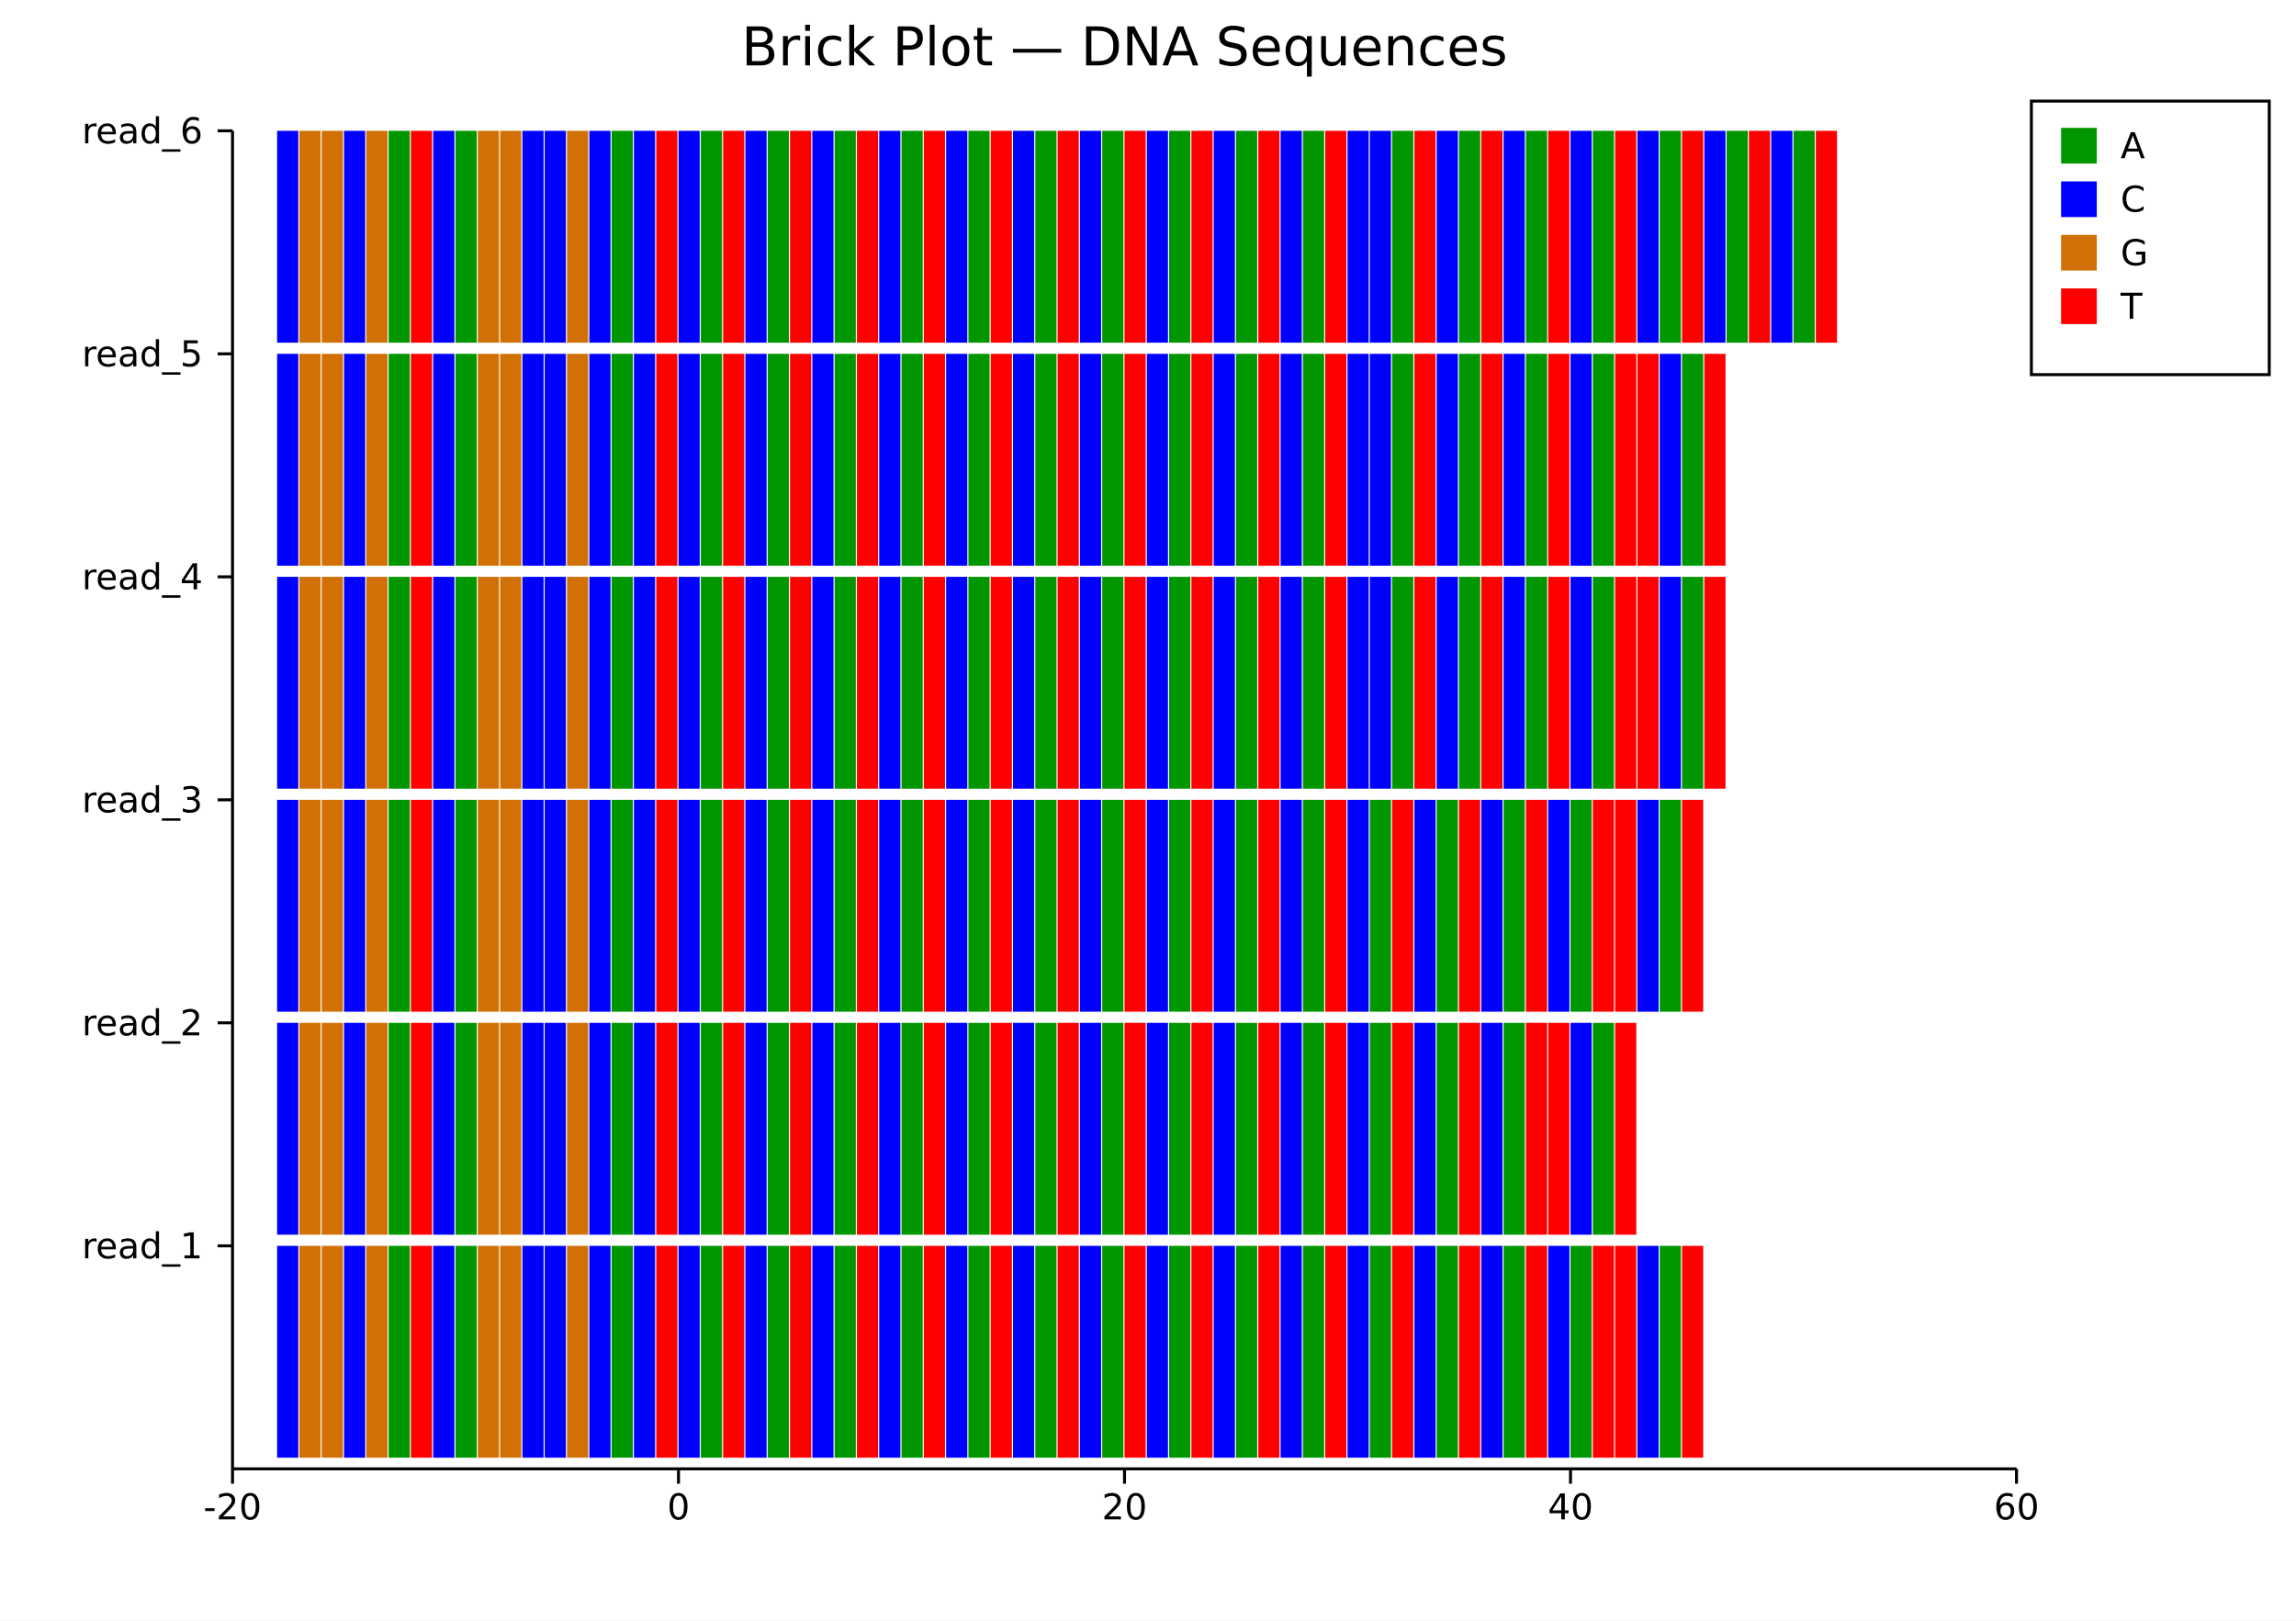
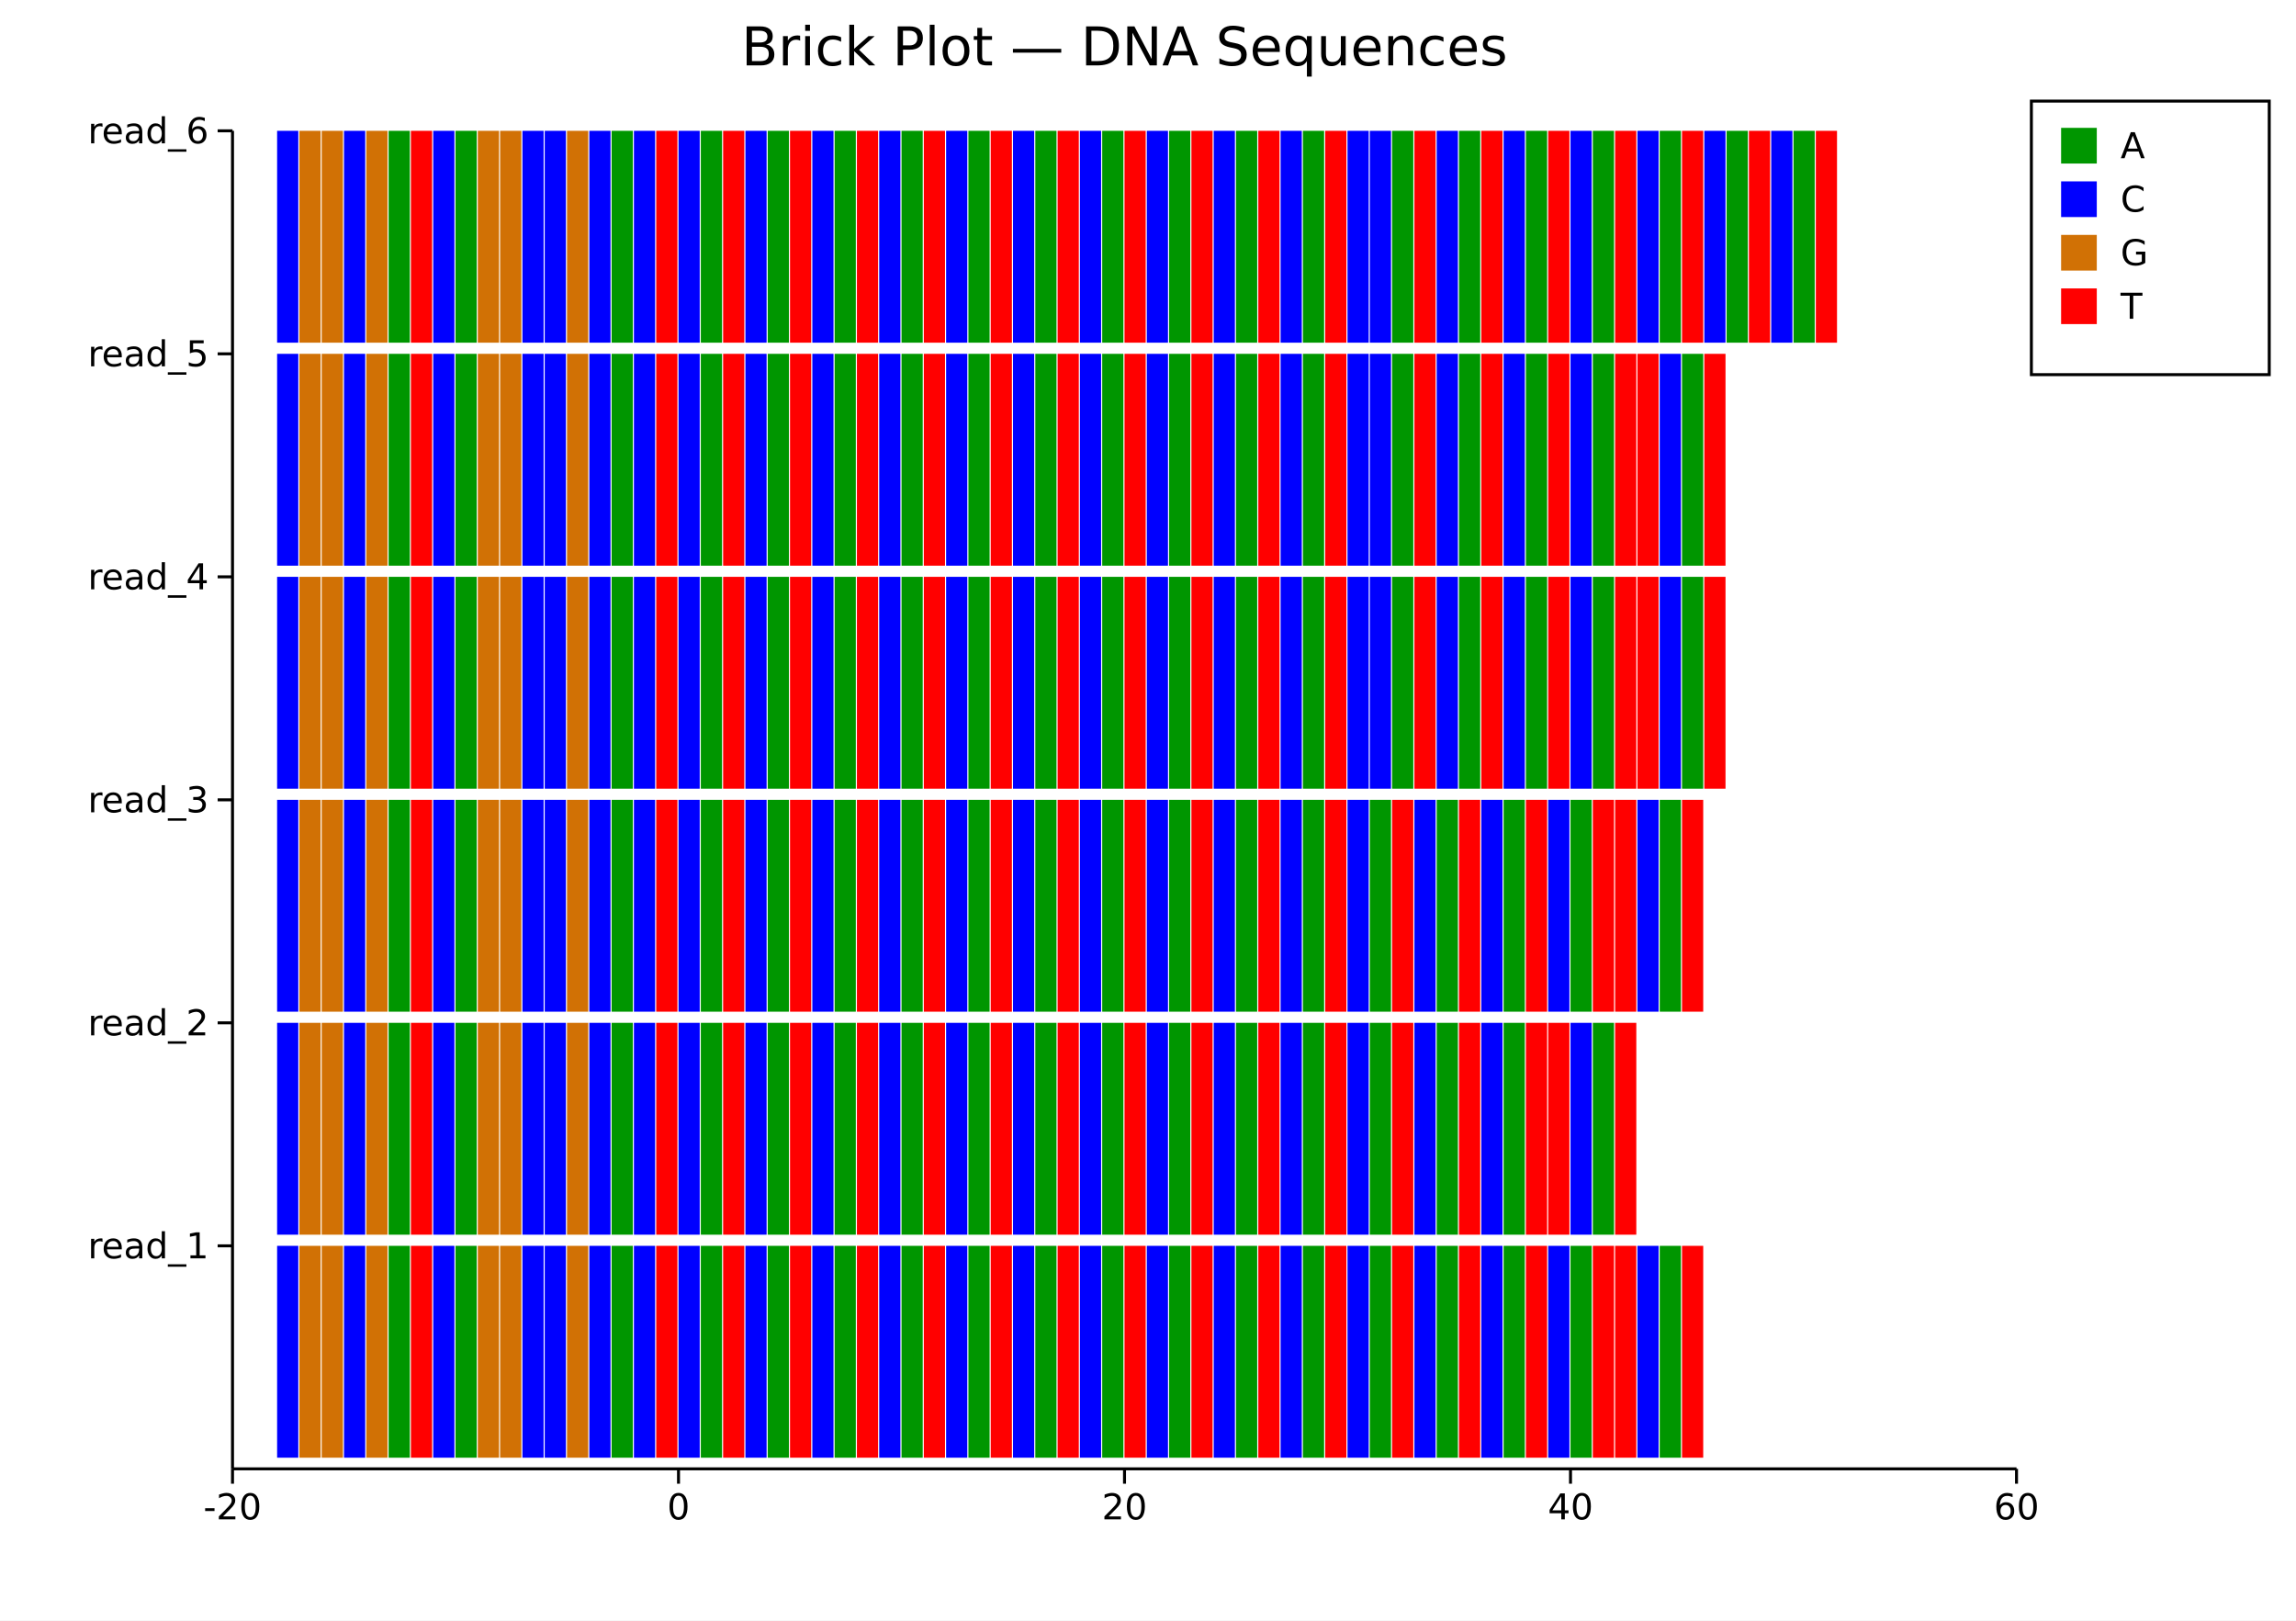
<svg xmlns="http://www.w3.org/2000/svg" width="772.2" height="545" font-family="DejaVu Sans, Liberation Sans, Arial, sans-serif" fill="black">
  <rect width="100%" height="100%" fill="white" />
  <line x1="78.2" y1="494" x2="678.2" y2="494" stroke="#000000" stroke-width="1" />
  <line x1="78.2" y1="44" x2="78.2" y2="494" stroke="#000000" stroke-width="1" />
-   <text x="68.2" y="423.2" font-size="12" text-anchor="end">read_1</text>
+   <text x="70.2" y="423.2" font-size="12" text-anchor="end">read_1</text>
  <line x1="73.2" y1="419" x2="78.2" y2="419" stroke="#000000" stroke-width="1" />
-   <text x="68.2" y="348.2" font-size="12" text-anchor="end">read_2</text>
+   <text x="70.2" y="348.2" font-size="12" text-anchor="end">read_2</text>
  <line x1="73.2" y1="344" x2="78.2" y2="344" stroke="#000000" stroke-width="1" />
-   <text x="68.2" y="273.2" font-size="12" text-anchor="end">read_3</text>
+   <text x="70.2" y="273.2" font-size="12" text-anchor="end">read_3</text>
  <line x1="73.2" y1="269" x2="78.2" y2="269" stroke="#000000" stroke-width="1" />
-   <text x="68.2" y="198.2" font-size="12" text-anchor="end">read_4</text>
+   <text x="70.2" y="198.2" font-size="12" text-anchor="end">read_4</text>
  <line x1="73.2" y1="194" x2="78.2" y2="194" stroke="#000000" stroke-width="1" />
-   <text x="68.2" y="123.2" font-size="12" text-anchor="end">read_5</text>
+   <text x="70.2" y="123.2" font-size="12" text-anchor="end">read_5</text>
  <line x1="73.2" y1="119" x2="78.2" y2="119" stroke="#000000" stroke-width="1" />
-   <text x="68.2" y="48.2" font-size="12" text-anchor="end">read_6</text>
+   <text x="70.2" y="48.2" font-size="12" text-anchor="end">read_6</text>
  <line x1="73.2" y1="44" x2="78.2" y2="44" stroke="#000000" stroke-width="1" />
  <line x1="78.2" y1="494" x2="78.2" y2="499" stroke="#000000" stroke-width="1" />
  <text x="78.2" y="511" font-size="12" text-anchor="middle">-20</text>
  <line x1="228.2" y1="494" x2="228.2" y2="499" stroke="#000000" stroke-width="1" />
  <text x="228.2" y="511" font-size="12" text-anchor="middle">0</text>
  <line x1="378.2" y1="494" x2="378.2" y2="499" stroke="#000000" stroke-width="1" />
  <text x="378.2" y="511" font-size="12" text-anchor="middle">20</text>
  <line x1="528.2" y1="494" x2="528.2" y2="499" stroke="#000000" stroke-width="1" />
  <text x="528.2" y="511" font-size="12" text-anchor="middle">40</text>
  <line x1="678.2" y1="494" x2="678.2" y2="499" stroke="#000000" stroke-width="1" />
  <text x="678.2" y="511" font-size="12" text-anchor="middle">60</text>
  <text x="378.2" y="22" font-size="18" text-anchor="middle">Brick Plot — DNA Sequences</text>
  <rect x="93.2" y="419" width="7.13" height="71.25" fill="#0000ff" />
  <rect x="100.7" y="419" width="7.13" height="71.25" fill="#d17105" />
  <rect x="108.2" y="419" width="7.13" height="71.25" fill="#d17105" />
  <rect x="115.7" y="419" width="7.13" height="71.25" fill="#0000ff" />
  <rect x="123.2" y="419" width="7.13" height="71.25" fill="#d17105" />
  <rect x="130.7" y="419" width="7.13" height="71.25" fill="#009600" />
  <rect x="138.2" y="419" width="7.13" height="71.25" fill="#ff0000" />
  <rect x="145.7" y="419" width="7.13" height="71.25" fill="#0000ff" />
  <rect x="153.2" y="419" width="7.13" height="71.25" fill="#009600" />
  <rect x="160.7" y="419" width="7.13" height="71.25" fill="#d17105" />
  <rect x="168.2" y="419" width="7.13" height="71.25" fill="#d17105" />
  <rect x="175.7" y="419" width="7.13" height="71.25" fill="#0000ff" />
  <rect x="183.2" y="419" width="7.13" height="71.25" fill="#0000ff" />
  <rect x="190.7" y="419" width="7.13" height="71.25" fill="#d17105" />
  <rect x="198.2" y="419" width="7.13" height="71.25" fill="#0000ff" />
  <rect x="205.7" y="419" width="7.13" height="71.25" fill="#009600" />
  <rect x="213.2" y="419" width="7.13" height="71.25" fill="#0000ff" />
  <rect x="220.7" y="419" width="7.13" height="71.25" fill="#ff0000" />
  <rect x="228.2" y="419" width="7.13" height="71.25" fill="#0000ff" />
  <rect x="235.7" y="419" width="7.13" height="71.25" fill="#009600" />
  <rect x="243.2" y="419" width="7.13" height="71.25" fill="#ff0000" />
  <rect x="250.7" y="419" width="7.13" height="71.25" fill="#0000ff" />
  <rect x="258.2" y="419" width="7.13" height="71.25" fill="#009600" />
  <rect x="265.7" y="419" width="7.13" height="71.25" fill="#ff0000" />
  <rect x="273.2" y="419" width="7.13" height="71.25" fill="#0000ff" />
  <rect x="280.7" y="419" width="7.13" height="71.25" fill="#009600" />
  <rect x="288.2" y="419" width="7.13" height="71.25" fill="#ff0000" />
  <rect x="295.7" y="419" width="7.13" height="71.25" fill="#0000ff" />
  <rect x="303.2" y="419" width="7.13" height="71.25" fill="#009600" />
  <rect x="310.7" y="419" width="7.13" height="71.25" fill="#ff0000" />
  <rect x="318.2" y="419" width="7.13" height="71.25" fill="#0000ff" />
  <rect x="325.7" y="419" width="7.13" height="71.25" fill="#009600" />
  <rect x="333.2" y="419" width="7.13" height="71.25" fill="#ff0000" />
  <rect x="340.7" y="419" width="7.13" height="71.25" fill="#0000ff" />
  <rect x="348.2" y="419" width="7.13" height="71.25" fill="#009600" />
  <rect x="355.7" y="419" width="7.13" height="71.25" fill="#ff0000" />
  <rect x="363.2" y="419" width="7.13" height="71.25" fill="#0000ff" />
  <rect x="370.7" y="419" width="7.13" height="71.25" fill="#009600" />
  <rect x="378.2" y="419" width="7.13" height="71.25" fill="#ff0000" />
  <rect x="385.7" y="419" width="7.13" height="71.25" fill="#0000ff" />
  <rect x="393.2" y="419" width="7.13" height="71.25" fill="#009600" />
  <rect x="400.7" y="419" width="7.13" height="71.25" fill="#ff0000" />
  <rect x="408.2" y="419" width="7.13" height="71.25" fill="#0000ff" />
  <rect x="415.7" y="419" width="7.13" height="71.25" fill="#009600" />
  <rect x="423.2" y="419" width="7.13" height="71.25" fill="#ff0000" />
  <rect x="430.7" y="419" width="7.13" height="71.25" fill="#0000ff" />
  <rect x="438.2" y="419" width="7.13" height="71.25" fill="#009600" />
  <rect x="445.7" y="419" width="7.13" height="71.25" fill="#ff0000" />
  <rect x="453.2" y="419" width="7.13" height="71.25" fill="#0000ff" />
  <rect x="460.7" y="419" width="7.13" height="71.25" fill="#009600" />
  <rect x="468.2" y="419" width="7.13" height="71.25" fill="#ff0000" />
  <rect x="475.7" y="419" width="7.13" height="71.25" fill="#0000ff" />
  <rect x="483.2" y="419" width="7.13" height="71.25" fill="#009600" />
  <rect x="490.7" y="419" width="7.13" height="71.25" fill="#ff0000" />
  <rect x="498.2" y="419" width="7.13" height="71.25" fill="#0000ff" />
  <rect x="505.7" y="419" width="7.13" height="71.25" fill="#009600" />
  <rect x="513.2" y="419" width="7.13" height="71.25" fill="#ff0000" />
  <rect x="520.7" y="419" width="7.13" height="71.25" fill="#0000ff" />
  <rect x="528.2" y="419" width="7.13" height="71.25" fill="#009600" />
  <rect x="535.7" y="419" width="7.13" height="71.25" fill="#ff0000" />
  <rect x="543.2" y="419" width="7.13" height="71.25" fill="#ff0000" />
  <rect x="550.7" y="419" width="7.13" height="71.25" fill="#0000ff" />
  <rect x="558.2" y="419" width="7.13" height="71.25" fill="#009600" />
  <rect x="565.7" y="419" width="7.13" height="71.25" fill="#ff0000" />
  <rect x="93.2" y="344" width="7.13" height="71.25" fill="#0000ff" />
  <rect x="100.7" y="344" width="7.13" height="71.25" fill="#d17105" />
  <rect x="108.2" y="344" width="7.13" height="71.25" fill="#d17105" />
  <rect x="115.7" y="344" width="7.13" height="71.25" fill="#0000ff" />
  <rect x="123.2" y="344" width="7.13" height="71.25" fill="#d17105" />
  <rect x="130.7" y="344" width="7.13" height="71.25" fill="#009600" />
  <rect x="138.2" y="344" width="7.13" height="71.25" fill="#ff0000" />
  <rect x="145.7" y="344" width="7.13" height="71.25" fill="#0000ff" />
  <rect x="153.2" y="344" width="7.13" height="71.25" fill="#009600" />
  <rect x="160.7" y="344" width="7.13" height="71.25" fill="#d17105" />
  <rect x="168.2" y="344" width="7.13" height="71.25" fill="#d17105" />
  <rect x="175.7" y="344" width="7.13" height="71.25" fill="#0000ff" />
  <rect x="183.2" y="344" width="7.13" height="71.25" fill="#0000ff" />
  <rect x="190.7" y="344" width="7.13" height="71.25" fill="#d17105" />
  <rect x="198.2" y="344" width="7.13" height="71.25" fill="#0000ff" />
  <rect x="205.7" y="344" width="7.13" height="71.25" fill="#009600" />
  <rect x="213.2" y="344" width="7.13" height="71.25" fill="#0000ff" />
  <rect x="220.7" y="344" width="7.13" height="71.25" fill="#ff0000" />
  <rect x="228.2" y="344" width="7.13" height="71.25" fill="#0000ff" />
  <rect x="235.7" y="344" width="7.13" height="71.25" fill="#009600" />
  <rect x="243.2" y="344" width="7.13" height="71.25" fill="#ff0000" />
  <rect x="250.7" y="344" width="7.13" height="71.25" fill="#0000ff" />
  <rect x="258.2" y="344" width="7.13" height="71.25" fill="#009600" />
  <rect x="265.7" y="344" width="7.13" height="71.25" fill="#ff0000" />
  <rect x="273.2" y="344" width="7.13" height="71.25" fill="#0000ff" />
  <rect x="280.7" y="344" width="7.13" height="71.25" fill="#009600" />
  <rect x="288.2" y="344" width="7.13" height="71.25" fill="#ff0000" />
  <rect x="295.7" y="344" width="7.13" height="71.25" fill="#0000ff" />
  <rect x="303.2" y="344" width="7.13" height="71.25" fill="#009600" />
  <rect x="310.7" y="344" width="7.13" height="71.25" fill="#ff0000" />
  <rect x="318.2" y="344" width="7.13" height="71.25" fill="#0000ff" />
  <rect x="325.7" y="344" width="7.13" height="71.25" fill="#009600" />
  <rect x="333.2" y="344" width="7.13" height="71.25" fill="#ff0000" />
  <rect x="340.7" y="344" width="7.13" height="71.25" fill="#0000ff" />
  <rect x="348.2" y="344" width="7.13" height="71.25" fill="#009600" />
  <rect x="355.7" y="344" width="7.13" height="71.25" fill="#ff0000" />
  <rect x="363.2" y="344" width="7.13" height="71.25" fill="#0000ff" />
  <rect x="370.7" y="344" width="7.13" height="71.25" fill="#009600" />
  <rect x="378.2" y="344" width="7.13" height="71.25" fill="#ff0000" />
  <rect x="385.7" y="344" width="7.13" height="71.25" fill="#0000ff" />
  <rect x="393.2" y="344" width="7.13" height="71.25" fill="#009600" />
  <rect x="400.7" y="344" width="7.13" height="71.25" fill="#ff0000" />
  <rect x="408.2" y="344" width="7.13" height="71.25" fill="#0000ff" />
  <rect x="415.7" y="344" width="7.13" height="71.25" fill="#009600" />
  <rect x="423.2" y="344" width="7.13" height="71.25" fill="#ff0000" />
  <rect x="430.7" y="344" width="7.13" height="71.25" fill="#0000ff" />
  <rect x="438.2" y="344" width="7.13" height="71.25" fill="#009600" />
  <rect x="445.7" y="344" width="7.13" height="71.25" fill="#ff0000" />
  <rect x="453.2" y="344" width="7.13" height="71.25" fill="#0000ff" />
  <rect x="460.7" y="344" width="7.13" height="71.25" fill="#009600" />
  <rect x="468.2" y="344" width="7.13" height="71.25" fill="#ff0000" />
  <rect x="475.7" y="344" width="7.13" height="71.25" fill="#0000ff" />
  <rect x="483.2" y="344" width="7.13" height="71.25" fill="#009600" />
  <rect x="490.7" y="344" width="7.13" height="71.25" fill="#ff0000" />
  <rect x="498.2" y="344" width="7.13" height="71.25" fill="#0000ff" />
  <rect x="505.7" y="344" width="7.13" height="71.25" fill="#009600" />
  <rect x="513.2" y="344" width="7.13" height="71.25" fill="#ff0000" />
  <rect x="520.7" y="344" width="7.13" height="71.25" fill="#ff0000" />
  <rect x="528.2" y="344" width="7.13" height="71.25" fill="#0000ff" />
  <rect x="535.7" y="344" width="7.13" height="71.25" fill="#009600" />
  <rect x="543.2" y="344" width="7.13" height="71.25" fill="#ff0000" />
  <rect x="93.2" y="269" width="7.13" height="71.25" fill="#0000ff" />
  <rect x="100.7" y="269" width="7.13" height="71.25" fill="#d17105" />
  <rect x="108.2" y="269" width="7.13" height="71.25" fill="#d17105" />
  <rect x="115.7" y="269" width="7.13" height="71.25" fill="#0000ff" />
  <rect x="123.2" y="269" width="7.13" height="71.25" fill="#d17105" />
  <rect x="130.7" y="269" width="7.13" height="71.25" fill="#009600" />
  <rect x="138.2" y="269" width="7.13" height="71.25" fill="#ff0000" />
  <rect x="145.7" y="269" width="7.13" height="71.25" fill="#0000ff" />
  <rect x="153.2" y="269" width="7.13" height="71.25" fill="#009600" />
  <rect x="160.7" y="269" width="7.13" height="71.25" fill="#d17105" />
  <rect x="168.2" y="269" width="7.13" height="71.25" fill="#d17105" />
  <rect x="175.7" y="269" width="7.13" height="71.25" fill="#0000ff" />
  <rect x="183.2" y="269" width="7.13" height="71.25" fill="#0000ff" />
  <rect x="190.7" y="269" width="7.13" height="71.25" fill="#d17105" />
  <rect x="198.2" y="269" width="7.13" height="71.25" fill="#0000ff" />
  <rect x="205.7" y="269" width="7.13" height="71.25" fill="#009600" />
  <rect x="213.2" y="269" width="7.13" height="71.25" fill="#0000ff" />
  <rect x="220.7" y="269" width="7.13" height="71.25" fill="#ff0000" />
  <rect x="228.2" y="269" width="7.13" height="71.25" fill="#0000ff" />
  <rect x="235.7" y="269" width="7.13" height="71.25" fill="#009600" />
  <rect x="243.2" y="269" width="7.13" height="71.25" fill="#ff0000" />
  <rect x="250.7" y="269" width="7.13" height="71.25" fill="#0000ff" />
  <rect x="258.2" y="269" width="7.13" height="71.25" fill="#009600" />
  <rect x="265.7" y="269" width="7.13" height="71.25" fill="#ff0000" />
  <rect x="273.2" y="269" width="7.13" height="71.25" fill="#0000ff" />
  <rect x="280.7" y="269" width="7.13" height="71.25" fill="#009600" />
  <rect x="288.2" y="269" width="7.13" height="71.25" fill="#ff0000" />
  <rect x="295.7" y="269" width="7.13" height="71.25" fill="#0000ff" />
  <rect x="303.2" y="269" width="7.13" height="71.25" fill="#009600" />
  <rect x="310.7" y="269" width="7.13" height="71.25" fill="#ff0000" />
  <rect x="318.2" y="269" width="7.13" height="71.25" fill="#0000ff" />
  <rect x="325.7" y="269" width="7.13" height="71.25" fill="#009600" />
  <rect x="333.2" y="269" width="7.13" height="71.25" fill="#ff0000" />
  <rect x="340.7" y="269" width="7.13" height="71.25" fill="#0000ff" />
  <rect x="348.2" y="269" width="7.13" height="71.25" fill="#009600" />
  <rect x="355.7" y="269" width="7.13" height="71.25" fill="#ff0000" />
  <rect x="363.2" y="269" width="7.13" height="71.25" fill="#0000ff" />
  <rect x="370.7" y="269" width="7.13" height="71.25" fill="#009600" />
  <rect x="378.2" y="269" width="7.13" height="71.25" fill="#ff0000" />
  <rect x="385.7" y="269" width="7.13" height="71.25" fill="#0000ff" />
  <rect x="393.2" y="269" width="7.13" height="71.25" fill="#009600" />
  <rect x="400.7" y="269" width="7.13" height="71.25" fill="#ff0000" />
  <rect x="408.2" y="269" width="7.13" height="71.25" fill="#0000ff" />
  <rect x="415.7" y="269" width="7.13" height="71.25" fill="#009600" />
  <rect x="423.2" y="269" width="7.13" height="71.25" fill="#ff0000" />
  <rect x="430.7" y="269" width="7.13" height="71.25" fill="#0000ff" />
  <rect x="438.2" y="269" width="7.13" height="71.25" fill="#009600" />
  <rect x="445.7" y="269" width="7.13" height="71.25" fill="#ff0000" />
  <rect x="453.2" y="269" width="7.13" height="71.25" fill="#0000ff" />
  <rect x="460.7" y="269" width="7.13" height="71.25" fill="#009600" />
  <rect x="468.2" y="269" width="7.13" height="71.25" fill="#ff0000" />
  <rect x="475.7" y="269" width="7.13" height="71.25" fill="#0000ff" />
  <rect x="483.2" y="269" width="7.13" height="71.25" fill="#009600" />
  <rect x="490.7" y="269" width="7.13" height="71.25" fill="#ff0000" />
  <rect x="498.2" y="269" width="7.13" height="71.25" fill="#0000ff" />
  <rect x="505.7" y="269" width="7.13" height="71.25" fill="#009600" />
  <rect x="513.2" y="269" width="7.13" height="71.25" fill="#ff0000" />
  <rect x="520.7" y="269" width="7.13" height="71.25" fill="#0000ff" />
  <rect x="528.2" y="269" width="7.13" height="71.25" fill="#009600" />
  <rect x="535.7" y="269" width="7.13" height="71.25" fill="#ff0000" />
  <rect x="543.2" y="269" width="7.13" height="71.25" fill="#ff0000" />
  <rect x="550.7" y="269" width="7.13" height="71.25" fill="#0000ff" />
  <rect x="558.2" y="269" width="7.13" height="71.25" fill="#009600" />
  <rect x="565.7" y="269" width="7.13" height="71.25" fill="#ff0000" />
  <rect x="93.2" y="194" width="7.13" height="71.25" fill="#0000ff" />
  <rect x="100.7" y="194" width="7.13" height="71.25" fill="#d17105" />
  <rect x="108.2" y="194" width="7.13" height="71.25" fill="#d17105" />
  <rect x="115.7" y="194" width="7.13" height="71.25" fill="#0000ff" />
  <rect x="123.2" y="194" width="7.13" height="71.25" fill="#d17105" />
  <rect x="130.7" y="194" width="7.13" height="71.25" fill="#009600" />
  <rect x="138.2" y="194" width="7.13" height="71.25" fill="#ff0000" />
  <rect x="145.7" y="194" width="7.13" height="71.25" fill="#0000ff" />
  <rect x="153.2" y="194" width="7.13" height="71.25" fill="#009600" />
  <rect x="160.7" y="194" width="7.13" height="71.25" fill="#d17105" />
  <rect x="168.2" y="194" width="7.13" height="71.25" fill="#d17105" />
  <rect x="175.7" y="194" width="7.13" height="71.25" fill="#0000ff" />
  <rect x="183.2" y="194" width="7.13" height="71.25" fill="#0000ff" />
  <rect x="190.7" y="194" width="7.13" height="71.25" fill="#d17105" />
  <rect x="198.2" y="194" width="7.13" height="71.25" fill="#0000ff" />
  <rect x="205.7" y="194" width="7.13" height="71.25" fill="#009600" />
  <rect x="213.2" y="194" width="7.13" height="71.25" fill="#0000ff" />
  <rect x="220.7" y="194" width="7.13" height="71.25" fill="#ff0000" />
  <rect x="228.2" y="194" width="7.13" height="71.25" fill="#0000ff" />
  <rect x="235.7" y="194" width="7.13" height="71.25" fill="#009600" />
  <rect x="243.2" y="194" width="7.13" height="71.25" fill="#ff0000" />
  <rect x="250.7" y="194" width="7.13" height="71.25" fill="#0000ff" />
  <rect x="258.2" y="194" width="7.13" height="71.25" fill="#009600" />
  <rect x="265.7" y="194" width="7.13" height="71.25" fill="#ff0000" />
  <rect x="273.2" y="194" width="7.13" height="71.25" fill="#0000ff" />
  <rect x="280.7" y="194" width="7.13" height="71.25" fill="#009600" />
  <rect x="288.2" y="194" width="7.13" height="71.25" fill="#ff0000" />
  <rect x="295.7" y="194" width="7.13" height="71.25" fill="#0000ff" />
  <rect x="303.2" y="194" width="7.13" height="71.25" fill="#009600" />
  <rect x="310.7" y="194" width="7.13" height="71.25" fill="#ff0000" />
  <rect x="318.2" y="194" width="7.13" height="71.25" fill="#0000ff" />
  <rect x="325.7" y="194" width="7.13" height="71.25" fill="#009600" />
  <rect x="333.2" y="194" width="7.13" height="71.25" fill="#ff0000" />
  <rect x="340.7" y="194" width="7.13" height="71.25" fill="#0000ff" />
  <rect x="348.2" y="194" width="7.13" height="71.25" fill="#009600" />
  <rect x="355.7" y="194" width="7.13" height="71.25" fill="#ff0000" />
  <rect x="363.2" y="194" width="7.13" height="71.25" fill="#0000ff" />
  <rect x="370.7" y="194" width="7.13" height="71.25" fill="#009600" />
  <rect x="378.2" y="194" width="7.13" height="71.25" fill="#ff0000" />
  <rect x="385.7" y="194" width="7.13" height="71.25" fill="#0000ff" />
  <rect x="393.2" y="194" width="7.13" height="71.25" fill="#009600" />
  <rect x="400.7" y="194" width="7.13" height="71.25" fill="#ff0000" />
  <rect x="408.2" y="194" width="7.13" height="71.25" fill="#0000ff" />
  <rect x="415.7" y="194" width="7.13" height="71.25" fill="#009600" />
  <rect x="423.2" y="194" width="7.13" height="71.25" fill="#ff0000" />
  <rect x="430.7" y="194" width="7.13" height="71.25" fill="#0000ff" />
  <rect x="438.2" y="194" width="7.13" height="71.25" fill="#009600" />
  <rect x="445.7" y="194" width="7.13" height="71.25" fill="#ff0000" />
  <rect x="453.2" y="194" width="7.13" height="71.25" fill="#0000ff" />
  <rect x="460.7" y="194" width="7.13" height="71.25" fill="#0000ff" />
  <rect x="468.2" y="194" width="7.13" height="71.25" fill="#009600" />
  <rect x="475.7" y="194" width="7.13" height="71.25" fill="#ff0000" />
  <rect x="483.2" y="194" width="7.13" height="71.25" fill="#0000ff" />
  <rect x="490.7" y="194" width="7.13" height="71.25" fill="#009600" />
  <rect x="498.2" y="194" width="7.13" height="71.25" fill="#ff0000" />
  <rect x="505.7" y="194" width="7.13" height="71.25" fill="#0000ff" />
  <rect x="513.2" y="194" width="7.13" height="71.25" fill="#009600" />
  <rect x="520.7" y="194" width="7.13" height="71.25" fill="#ff0000" />
  <rect x="528.2" y="194" width="7.13" height="71.25" fill="#0000ff" />
  <rect x="535.7" y="194" width="7.13" height="71.25" fill="#009600" />
  <rect x="543.2" y="194" width="7.13" height="71.25" fill="#ff0000" />
  <rect x="550.7" y="194" width="7.13" height="71.25" fill="#ff0000" />
  <rect x="558.2" y="194" width="7.13" height="71.25" fill="#0000ff" />
  <rect x="565.7" y="194" width="7.13" height="71.25" fill="#009600" />
  <rect x="573.2" y="194" width="7.13" height="71.25" fill="#ff0000" />
  <rect x="93.2" y="119" width="7.13" height="71.25" fill="#0000ff" />
  <rect x="100.7" y="119" width="7.13" height="71.25" fill="#d17105" />
  <rect x="108.2" y="119" width="7.13" height="71.25" fill="#d17105" />
  <rect x="115.7" y="119" width="7.13" height="71.25" fill="#0000ff" />
  <rect x="123.2" y="119" width="7.13" height="71.25" fill="#d17105" />
  <rect x="130.7" y="119" width="7.13" height="71.25" fill="#009600" />
  <rect x="138.2" y="119" width="7.13" height="71.25" fill="#ff0000" />
  <rect x="145.7" y="119" width="7.13" height="71.25" fill="#0000ff" />
  <rect x="153.2" y="119" width="7.13" height="71.25" fill="#009600" />
  <rect x="160.7" y="119" width="7.13" height="71.25" fill="#d17105" />
  <rect x="168.2" y="119" width="7.13" height="71.25" fill="#d17105" />
  <rect x="175.7" y="119" width="7.13" height="71.25" fill="#0000ff" />
  <rect x="183.2" y="119" width="7.13" height="71.25" fill="#0000ff" />
  <rect x="190.7" y="119" width="7.13" height="71.25" fill="#d17105" />
  <rect x="198.2" y="119" width="7.13" height="71.25" fill="#0000ff" />
  <rect x="205.7" y="119" width="7.13" height="71.25" fill="#009600" />
  <rect x="213.2" y="119" width="7.13" height="71.25" fill="#0000ff" />
  <rect x="220.7" y="119" width="7.13" height="71.25" fill="#ff0000" />
  <rect x="228.2" y="119" width="7.13" height="71.25" fill="#0000ff" />
  <rect x="235.7" y="119" width="7.13" height="71.25" fill="#009600" />
  <rect x="243.2" y="119" width="7.13" height="71.25" fill="#ff0000" />
  <rect x="250.7" y="119" width="7.13" height="71.25" fill="#0000ff" />
  <rect x="258.2" y="119" width="7.13" height="71.25" fill="#009600" />
  <rect x="265.7" y="119" width="7.13" height="71.25" fill="#ff0000" />
  <rect x="273.2" y="119" width="7.13" height="71.25" fill="#0000ff" />
  <rect x="280.7" y="119" width="7.13" height="71.25" fill="#009600" />
  <rect x="288.2" y="119" width="7.13" height="71.25" fill="#ff0000" />
  <rect x="295.7" y="119" width="7.13" height="71.25" fill="#0000ff" />
  <rect x="303.2" y="119" width="7.13" height="71.25" fill="#009600" />
  <rect x="310.7" y="119" width="7.13" height="71.25" fill="#ff0000" />
  <rect x="318.2" y="119" width="7.13" height="71.25" fill="#0000ff" />
  <rect x="325.7" y="119" width="7.13" height="71.25" fill="#009600" />
  <rect x="333.2" y="119" width="7.13" height="71.25" fill="#ff0000" />
  <rect x="340.7" y="119" width="7.13" height="71.25" fill="#0000ff" />
  <rect x="348.2" y="119" width="7.13" height="71.25" fill="#009600" />
  <rect x="355.7" y="119" width="7.13" height="71.25" fill="#ff0000" />
  <rect x="363.2" y="119" width="7.13" height="71.25" fill="#0000ff" />
  <rect x="370.7" y="119" width="7.13" height="71.25" fill="#009600" />
  <rect x="378.2" y="119" width="7.13" height="71.25" fill="#ff0000" />
  <rect x="385.7" y="119" width="7.13" height="71.25" fill="#0000ff" />
  <rect x="393.2" y="119" width="7.13" height="71.25" fill="#009600" />
  <rect x="400.7" y="119" width="7.13" height="71.25" fill="#ff0000" />
  <rect x="408.2" y="119" width="7.13" height="71.25" fill="#0000ff" />
  <rect x="415.7" y="119" width="7.13" height="71.25" fill="#009600" />
  <rect x="423.2" y="119" width="7.13" height="71.25" fill="#ff0000" />
  <rect x="430.7" y="119" width="7.13" height="71.25" fill="#0000ff" />
  <rect x="438.2" y="119" width="7.13" height="71.25" fill="#009600" />
  <rect x="445.7" y="119" width="7.13" height="71.25" fill="#ff0000" />
  <rect x="453.2" y="119" width="7.13" height="71.25" fill="#0000ff" />
  <rect x="460.7" y="119" width="7.13" height="71.25" fill="#0000ff" />
  <rect x="468.2" y="119" width="7.13" height="71.25" fill="#009600" />
  <rect x="475.7" y="119" width="7.13" height="71.25" fill="#ff0000" />
  <rect x="483.2" y="119" width="7.13" height="71.25" fill="#0000ff" />
  <rect x="490.7" y="119" width="7.13" height="71.25" fill="#009600" />
  <rect x="498.2" y="119" width="7.13" height="71.25" fill="#ff0000" />
  <rect x="505.7" y="119" width="7.13" height="71.25" fill="#0000ff" />
  <rect x="513.2" y="119" width="7.13" height="71.25" fill="#009600" />
  <rect x="520.7" y="119" width="7.13" height="71.25" fill="#ff0000" />
  <rect x="528.2" y="119" width="7.13" height="71.25" fill="#0000ff" />
  <rect x="535.7" y="119" width="7.13" height="71.25" fill="#009600" />
  <rect x="543.2" y="119" width="7.13" height="71.25" fill="#ff0000" />
  <rect x="550.7" y="119" width="7.13" height="71.25" fill="#ff0000" />
  <rect x="558.2" y="119" width="7.13" height="71.25" fill="#0000ff" />
  <rect x="565.7" y="119" width="7.13" height="71.25" fill="#009600" />
  <rect x="573.2" y="119" width="7.13" height="71.25" fill="#ff0000" />
  <rect x="93.2" y="44" width="7.13" height="71.25" fill="#0000ff" />
  <rect x="100.7" y="44" width="7.13" height="71.25" fill="#d17105" />
  <rect x="108.2" y="44" width="7.13" height="71.25" fill="#d17105" />
  <rect x="115.7" y="44" width="7.13" height="71.25" fill="#0000ff" />
  <rect x="123.2" y="44" width="7.13" height="71.25" fill="#d17105" />
  <rect x="130.7" y="44" width="7.13" height="71.25" fill="#009600" />
  <rect x="138.2" y="44" width="7.13" height="71.25" fill="#ff0000" />
  <rect x="145.7" y="44" width="7.13" height="71.25" fill="#0000ff" />
  <rect x="153.2" y="44" width="7.13" height="71.25" fill="#009600" />
  <rect x="160.7" y="44" width="7.13" height="71.25" fill="#d17105" />
  <rect x="168.2" y="44" width="7.13" height="71.25" fill="#d17105" />
  <rect x="175.7" y="44" width="7.13" height="71.25" fill="#0000ff" />
  <rect x="183.2" y="44" width="7.13" height="71.25" fill="#0000ff" />
  <rect x="190.7" y="44" width="7.13" height="71.25" fill="#d17105" />
  <rect x="198.2" y="44" width="7.13" height="71.25" fill="#0000ff" />
  <rect x="205.7" y="44" width="7.13" height="71.25" fill="#009600" />
  <rect x="213.2" y="44" width="7.13" height="71.25" fill="#0000ff" />
  <rect x="220.7" y="44" width="7.13" height="71.25" fill="#ff0000" />
  <rect x="228.2" y="44" width="7.13" height="71.25" fill="#0000ff" />
  <rect x="235.7" y="44" width="7.13" height="71.25" fill="#009600" />
  <rect x="243.2" y="44" width="7.13" height="71.25" fill="#ff0000" />
  <rect x="250.7" y="44" width="7.13" height="71.25" fill="#0000ff" />
  <rect x="258.2" y="44" width="7.13" height="71.25" fill="#009600" />
  <rect x="265.7" y="44" width="7.13" height="71.25" fill="#ff0000" />
  <rect x="273.2" y="44" width="7.13" height="71.25" fill="#0000ff" />
  <rect x="280.7" y="44" width="7.13" height="71.25" fill="#009600" />
  <rect x="288.2" y="44" width="7.13" height="71.25" fill="#ff0000" />
  <rect x="295.7" y="44" width="7.13" height="71.25" fill="#0000ff" />
  <rect x="303.2" y="44" width="7.13" height="71.25" fill="#009600" />
  <rect x="310.7" y="44" width="7.13" height="71.25" fill="#ff0000" />
  <rect x="318.2" y="44" width="7.13" height="71.25" fill="#0000ff" />
  <rect x="325.7" y="44" width="7.13" height="71.25" fill="#009600" />
  <rect x="333.2" y="44" width="7.13" height="71.25" fill="#ff0000" />
  <rect x="340.7" y="44" width="7.13" height="71.25" fill="#0000ff" />
  <rect x="348.2" y="44" width="7.13" height="71.25" fill="#009600" />
  <rect x="355.7" y="44" width="7.13" height="71.25" fill="#ff0000" />
  <rect x="363.2" y="44" width="7.13" height="71.25" fill="#0000ff" />
  <rect x="370.7" y="44" width="7.13" height="71.25" fill="#009600" />
  <rect x="378.2" y="44" width="7.13" height="71.25" fill="#ff0000" />
  <rect x="385.7" y="44" width="7.13" height="71.25" fill="#0000ff" />
  <rect x="393.2" y="44" width="7.13" height="71.25" fill="#009600" />
  <rect x="400.7" y="44" width="7.13" height="71.25" fill="#ff0000" />
  <rect x="408.2" y="44" width="7.13" height="71.25" fill="#0000ff" />
  <rect x="415.7" y="44" width="7.13" height="71.25" fill="#009600" />
  <rect x="423.2" y="44" width="7.13" height="71.25" fill="#ff0000" />
  <rect x="430.7" y="44" width="7.13" height="71.25" fill="#0000ff" />
  <rect x="438.2" y="44" width="7.13" height="71.25" fill="#009600" />
  <rect x="445.7" y="44" width="7.13" height="71.25" fill="#ff0000" />
  <rect x="453.2" y="44" width="7.13" height="71.25" fill="#0000ff" />
  <rect x="460.7" y="44" width="7.13" height="71.25" fill="#0000ff" />
  <rect x="468.2" y="44" width="7.13" height="71.25" fill="#009600" />
  <rect x="475.7" y="44" width="7.13" height="71.25" fill="#ff0000" />
  <rect x="483.2" y="44" width="7.13" height="71.25" fill="#0000ff" />
  <rect x="490.7" y="44" width="7.13" height="71.25" fill="#009600" />
  <rect x="498.2" y="44" width="7.13" height="71.25" fill="#ff0000" />
  <rect x="505.7" y="44" width="7.13" height="71.25" fill="#0000ff" />
  <rect x="513.2" y="44" width="7.13" height="71.25" fill="#009600" />
  <rect x="520.7" y="44" width="7.13" height="71.25" fill="#ff0000" />
  <rect x="528.2" y="44" width="7.13" height="71.25" fill="#0000ff" />
  <rect x="535.7" y="44" width="7.13" height="71.25" fill="#009600" />
  <rect x="543.2" y="44" width="7.13" height="71.25" fill="#ff0000" />
  <rect x="550.7" y="44" width="7.13" height="71.25" fill="#0000ff" />
  <rect x="558.2" y="44" width="7.13" height="71.25" fill="#009600" />
  <rect x="565.7" y="44" width="7.13" height="71.25" fill="#ff0000" />
  <rect x="573.2" y="44" width="7.13" height="71.25" fill="#0000ff" />
  <rect x="580.7" y="44" width="7.13" height="71.25" fill="#009600" />
  <rect x="588.2" y="44" width="7.13" height="71.25" fill="#ff0000" />
  <rect x="595.7" y="44" width="7.13" height="71.25" fill="#0000ff" />
  <rect x="603.2" y="44" width="7.13" height="71.25" fill="#009600" />
  <rect x="610.7" y="44" width="7.13" height="71.25" fill="#ff0000" />
  <rect x="683.2" y="34" width="80" height="92" fill="#ffffff" />
  <rect x="683.2" y="34" width="80" height="92" fill="none" stroke="#000000" stroke-width="1" />
  <text x="713.2" y="53.2" font-size="12" text-anchor="start">A</text>
  <rect x="693.2" y="43" width="12" height="12" fill="#009600" />
  <text x="713.2" y="71.2" font-size="12" text-anchor="start">C</text>
  <rect x="693.2" y="61" width="12" height="12" fill="#0000ff" />
  <text x="713.2" y="89.2" font-size="12" text-anchor="start">G</text>
  <rect x="693.2" y="79" width="12" height="12" fill="#d17105" />
  <text x="713.2" y="107.2" font-size="12" text-anchor="start">T</text>
  <rect x="693.2" y="97" width="12" height="12" fill="#ff0000" />
</svg>
